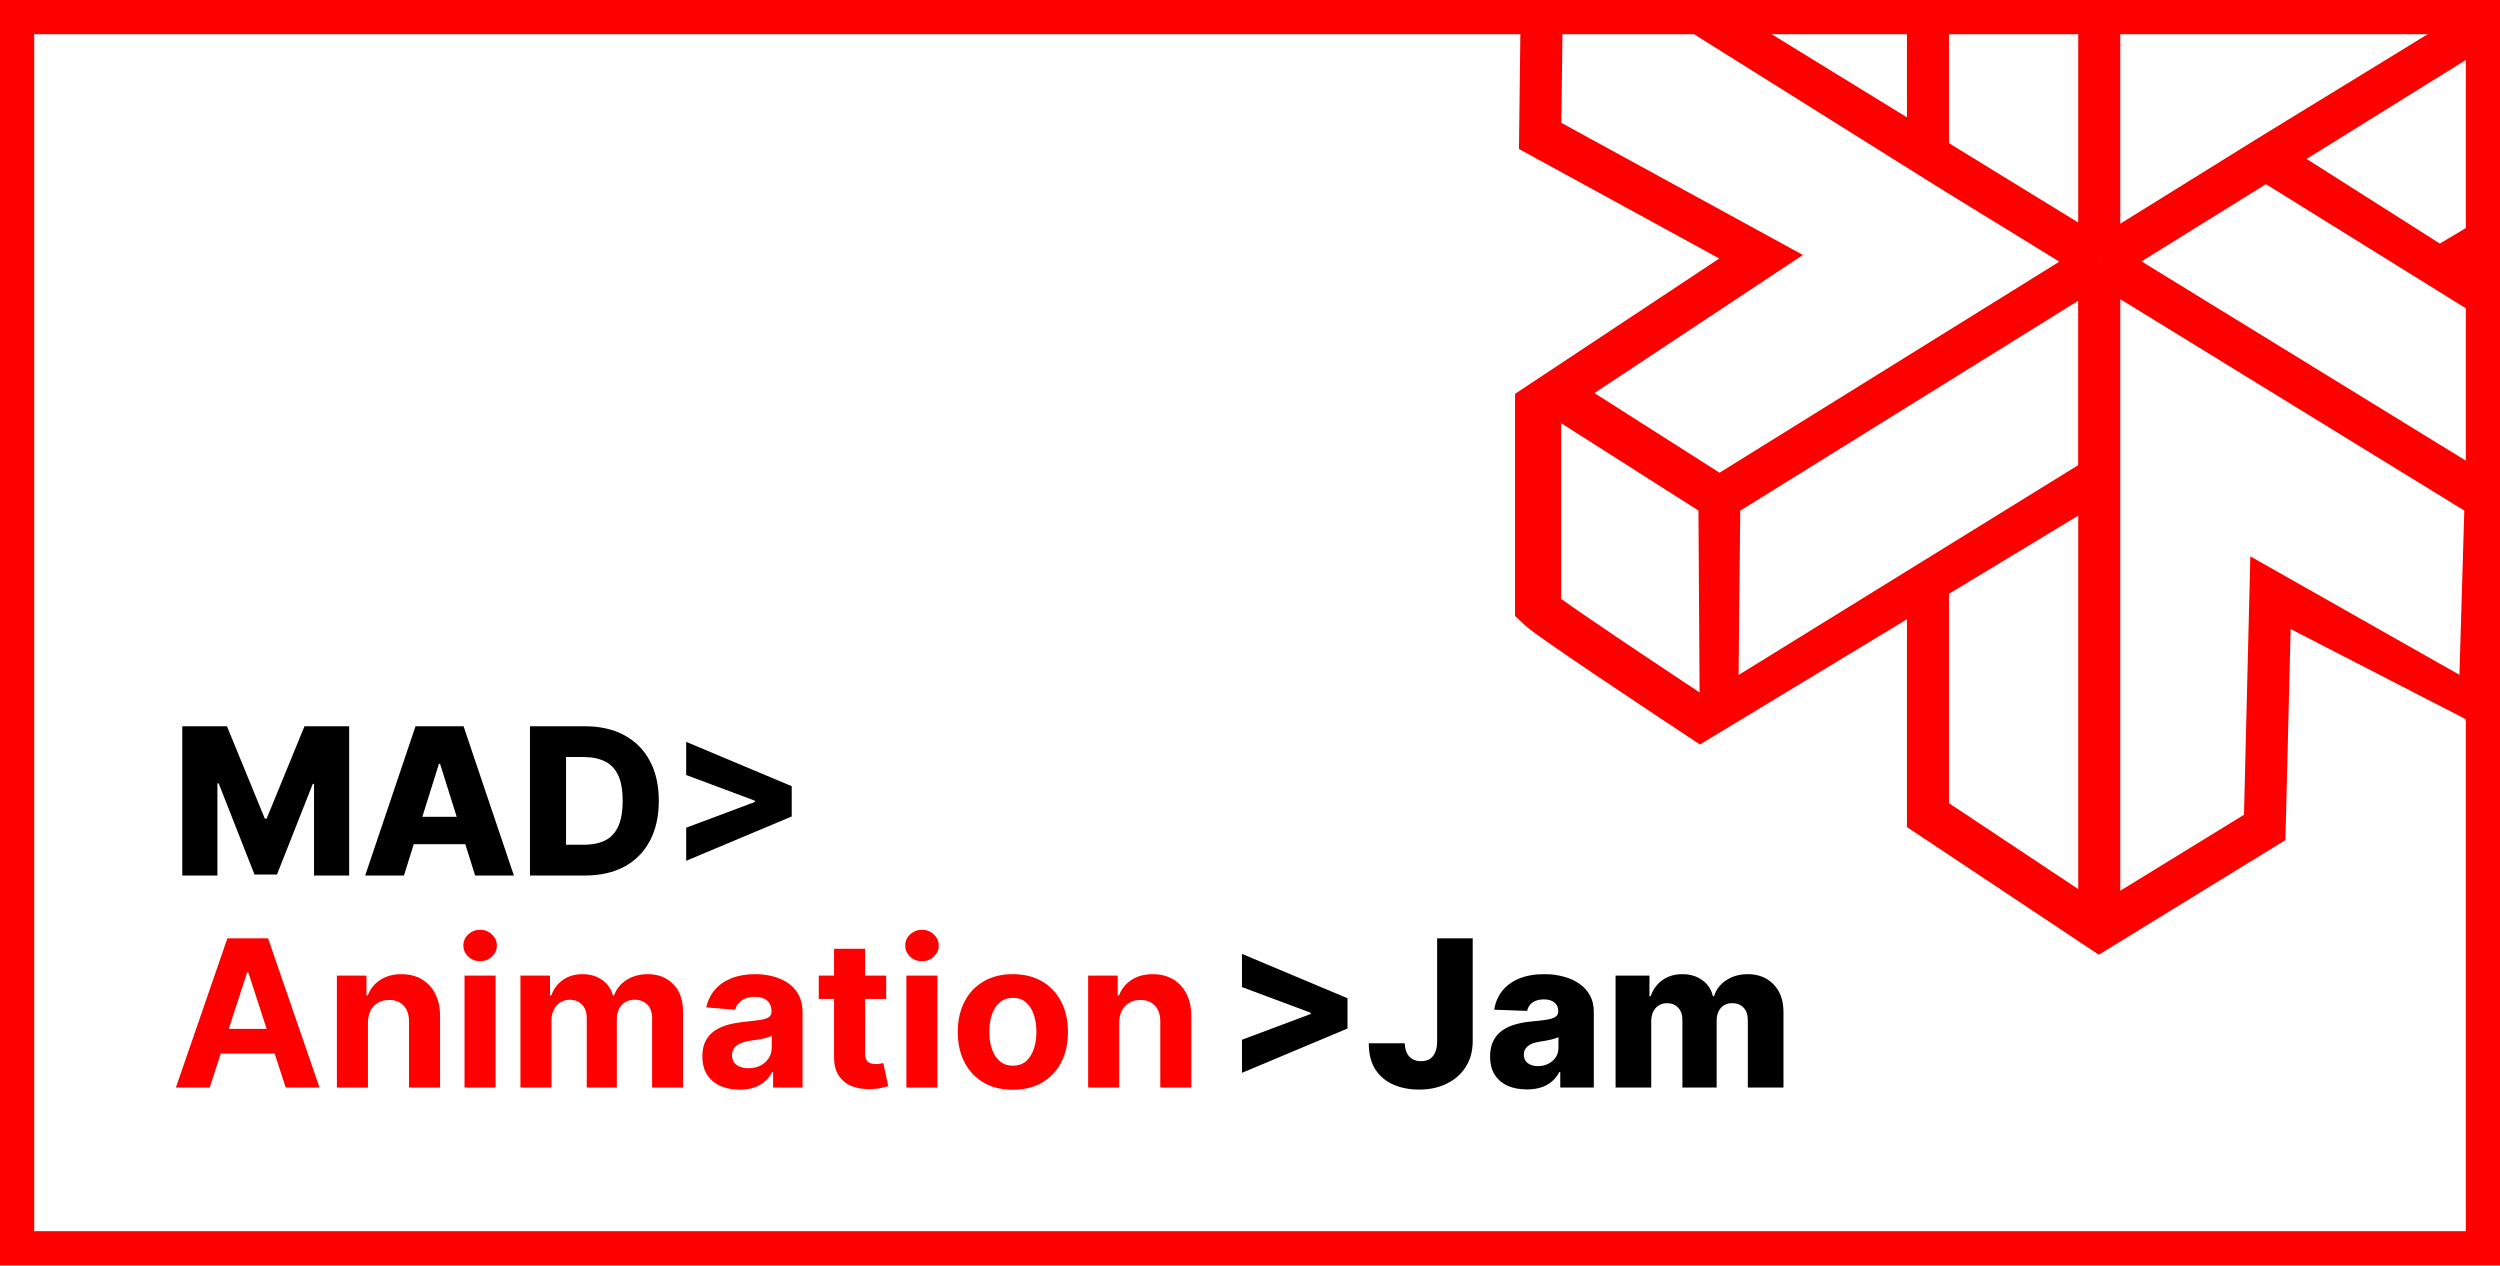
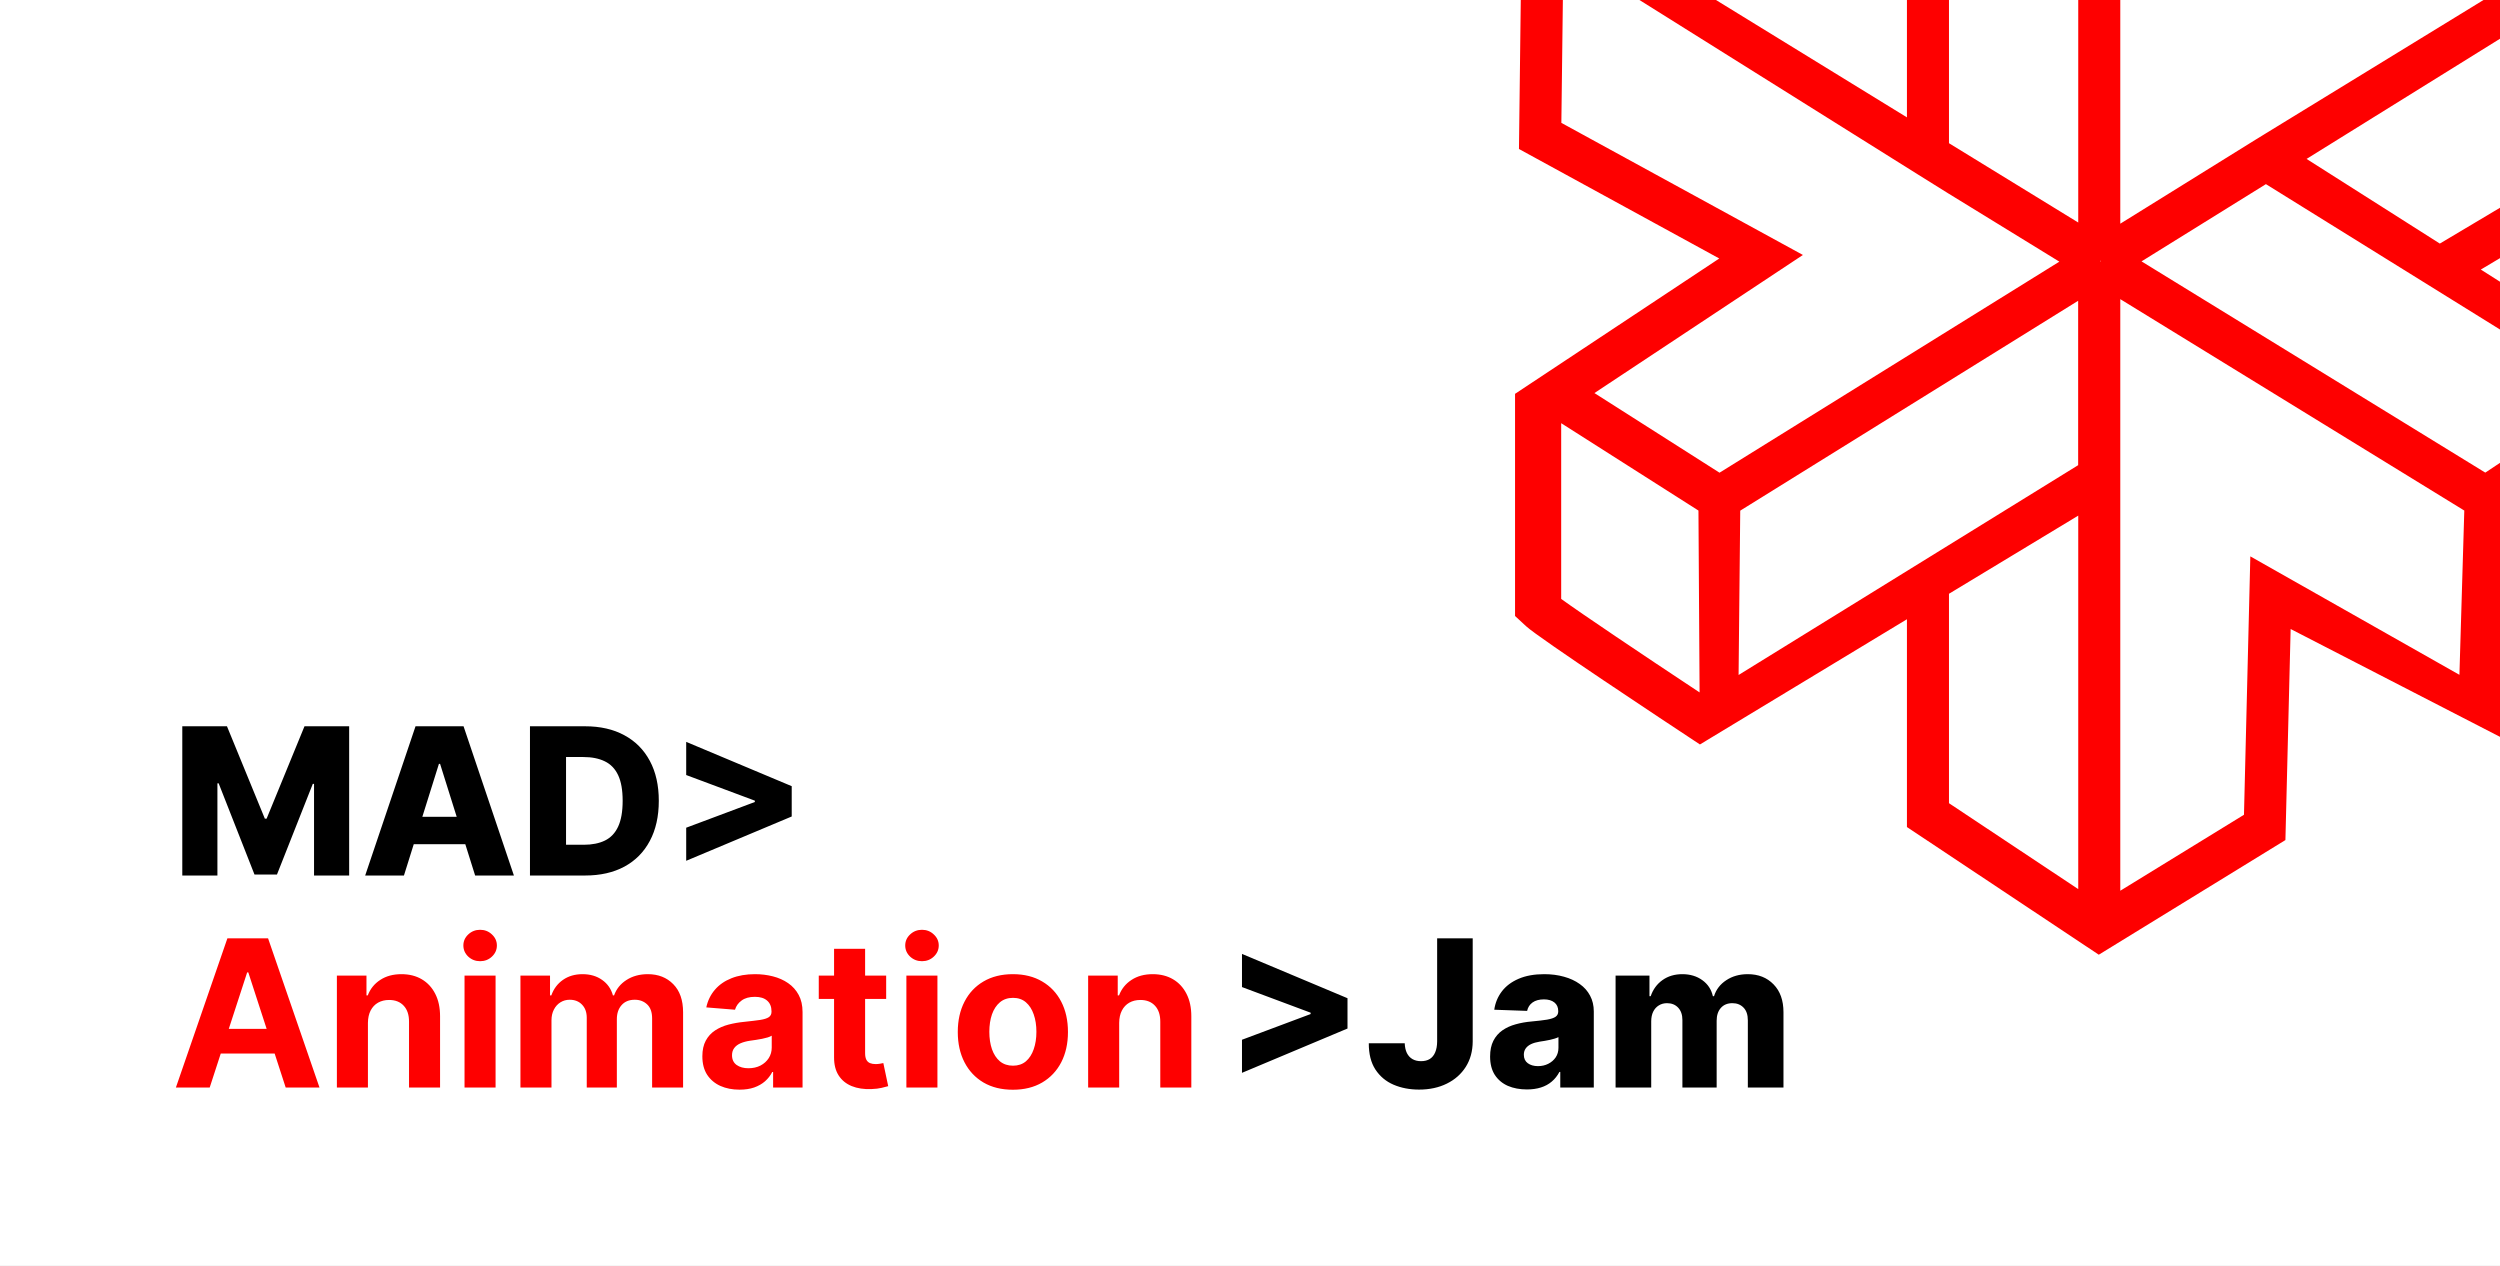
<svg xmlns="http://www.w3.org/2000/svg" width="731" height="370" viewBox="0 0 731 370" fill="none">
-   <g clip-path="url(#clip0_2706_66)">
+   <g clip-path="url(#clip0_2899_66)">
    <rect width="731" height="370" fill="white" />
    <path d="M725.37 78.831L777.191 47.949V-31.225L724.021 -60.231L664.793 -24.753L663.8 -91.853L613.761 -123L557.562 -85.54V-26.523L505.104 -60.364L445.342 -21.503H444.934L444.145 43.564L502.712 75.582L443 115.156V180.117L446.258 183.128C449.949 186.536 486.091 210.444 497.061 217.683L557.587 181.068V241.828L613.685 279.157L668.255 245.633L669.782 183.921L731.377 215.648L782.409 185.479V115.023L725.37 78.805V78.831ZM766.909 39.363L713.407 71.223L674.44 46.469L766.909 -10.989V39.363ZM656.114 -2.403L724.479 -45.57L764.72 -23.617L662.579 38.967L660.008 40.552L659.397 40.922L619.971 65.411V-49.347L654.358 -70.984L656.088 -2.377L656.114 -2.403ZM502.813 -45.385L557.587 -11.359V34.317L466.416 -21.715L502.813 -45.385ZM456.49 175.15V123.741L496.628 149.287L496.959 202.466C479.83 191.133 462.547 179.509 456.49 175.124V175.15ZM466.187 114.944L527.171 74.552L456.541 35.929L457.152 -13.921L560.667 50.934L569.728 56.587L569.906 56.693L602.155 76.507L502.788 138.218L466.187 114.918V114.944ZM607.678 259.977L569.881 234.854V173.618L607.678 150.767V259.977ZM607.678 135.999L508.362 197.367L508.846 149.314L607.652 87.945V135.999H607.678ZM607.678 65.068L569.881 41.873V-76.716L607.678 -49.559V65.041V65.068ZM578.229 -85.302L613.863 -108.048L651.914 -84.351L613.888 -60.443L578.229 -85.302ZM614.168 76.48L614.041 76.269H614.295L614.168 76.48ZM719.134 197.315L657.997 162.681L656.139 238.236L619.971 260.453V87.47L720.56 149.287L719.134 197.341V197.315ZM726.694 138.192L626.182 76.427L662.553 53.84L761.36 115.208L726.694 138.192ZM770.116 178.083L731.733 200.775L732.904 149.076L770.116 123.504V178.083Z" fill="#FE0000" />
    <path d="M61.314 318H51.428L66.492 274.364H78.381L93.423 318H83.537L72.606 284.335H72.266L61.314 318ZM60.696 300.848H84.048V308.05H60.696V300.848ZM107.582 299.08V318H98.505V285.273H107.156V291.047H107.539C108.263 289.143 109.478 287.638 111.183 286.53C112.887 285.408 114.954 284.847 117.383 284.847C119.656 284.847 121.637 285.344 123.327 286.338C125.018 287.332 126.332 288.753 127.269 290.599C128.207 292.432 128.675 294.619 128.675 297.162V318H119.599V298.781C119.613 296.778 119.102 295.216 118.065 294.094C117.028 292.957 115.6 292.389 113.782 292.389C112.56 292.389 111.481 292.652 110.543 293.178C109.62 293.703 108.896 294.47 108.37 295.479C107.859 296.473 107.596 297.673 107.582 299.08ZM135.829 318V285.273H144.906V318H135.829ZM140.389 281.054C139.039 281.054 137.882 280.607 136.916 279.712C135.964 278.803 135.488 277.716 135.488 276.452C135.488 275.202 135.964 274.129 136.916 273.234C137.882 272.325 139.039 271.871 140.389 271.871C141.738 271.871 142.889 272.325 143.841 273.234C144.806 274.129 145.289 275.202 145.289 276.452C145.289 277.716 144.806 278.803 143.841 279.712C142.889 280.607 141.738 281.054 140.389 281.054ZM152.177 318V285.273H160.827V291.047H161.211C161.893 289.129 163.029 287.616 164.62 286.509C166.211 285.401 168.114 284.847 170.33 284.847C172.575 284.847 174.485 285.408 176.062 286.53C177.638 287.638 178.69 289.143 179.215 291.047H179.556C180.224 289.172 181.431 287.673 183.178 286.551C184.94 285.415 187.021 284.847 189.421 284.847C192.475 284.847 194.954 285.82 196.857 287.766C198.775 289.697 199.734 292.439 199.734 295.99V318H190.678V297.78C190.678 295.962 190.195 294.598 189.229 293.689C188.263 292.78 187.056 292.325 185.607 292.325C183.96 292.325 182.674 292.851 181.751 293.902C180.827 294.939 180.366 296.31 180.366 298.014V318H171.566V297.588C171.566 295.983 171.104 294.705 170.181 293.753C169.272 292.801 168.072 292.325 166.58 292.325C165.572 292.325 164.663 292.581 163.853 293.092C163.058 293.589 162.425 294.293 161.957 295.202C161.488 296.097 161.254 297.148 161.254 298.355V318H152.177ZM216.236 318.618C214.148 318.618 212.287 318.256 210.653 317.531C209.02 316.793 207.727 315.706 206.776 314.271C205.838 312.822 205.369 311.018 205.369 308.859C205.369 307.041 205.703 305.514 206.371 304.278C207.038 303.043 207.947 302.048 209.098 301.295C210.249 300.543 211.555 299.974 213.018 299.591C214.496 299.207 216.044 298.938 217.663 298.781C219.567 298.582 221.101 298.398 222.266 298.227C223.43 298.043 224.276 297.773 224.801 297.418C225.327 297.062 225.589 296.537 225.589 295.841V295.713C225.589 294.364 225.163 293.32 224.311 292.581C223.473 291.842 222.28 291.473 220.732 291.473C219.098 291.473 217.798 291.835 216.832 292.56C215.866 293.27 215.227 294.165 214.915 295.244L206.52 294.562C206.946 292.574 207.784 290.855 209.034 289.406C210.284 287.943 211.896 286.821 213.871 286.04C215.859 285.244 218.161 284.847 220.774 284.847C222.592 284.847 224.332 285.06 225.994 285.486C227.67 285.912 229.155 286.572 230.447 287.467C231.754 288.362 232.784 289.513 233.537 290.919C234.29 292.311 234.666 293.98 234.666 295.926V318H226.058V313.462H225.803C225.277 314.484 224.574 315.386 223.693 316.168C222.812 316.935 221.754 317.538 220.518 317.979C219.283 318.405 217.855 318.618 216.236 318.618ZM218.835 312.354C220.17 312.354 221.349 312.091 222.372 311.565C223.395 311.026 224.197 310.301 224.78 309.392C225.362 308.483 225.653 307.453 225.653 306.303V302.83C225.369 303.014 224.979 303.185 224.482 303.341C223.999 303.483 223.452 303.618 222.841 303.746C222.23 303.859 221.619 303.966 221.009 304.065C220.398 304.151 219.844 304.229 219.347 304.3C218.281 304.456 217.351 304.705 216.555 305.045C215.76 305.386 215.142 305.848 214.702 306.43C214.261 306.999 214.041 307.709 214.041 308.561C214.041 309.797 214.489 310.741 215.384 311.395C216.293 312.034 217.443 312.354 218.835 312.354ZM259.116 285.273V292.091H239.407V285.273H259.116ZM243.881 277.432H252.958V307.943C252.958 308.781 253.086 309.435 253.342 309.903C253.597 310.358 253.952 310.678 254.407 310.862C254.876 311.047 255.415 311.139 256.026 311.139C256.452 311.139 256.879 311.104 257.305 311.033C257.731 310.947 258.058 310.884 258.285 310.841L259.712 317.595C259.258 317.737 258.619 317.901 257.795 318.085C256.971 318.284 255.969 318.405 254.79 318.447C252.603 318.533 250.685 318.241 249.038 317.574C247.404 316.906 246.133 315.869 245.224 314.463C244.315 313.057 243.867 311.281 243.881 309.136V277.432ZM265.028 318V285.273H274.105V318H265.028ZM269.588 281.054C268.239 281.054 267.081 280.607 266.115 279.712C265.163 278.803 264.688 277.716 264.688 276.452C264.688 275.202 265.163 274.129 266.115 273.234C267.081 272.325 268.239 271.871 269.588 271.871C270.938 271.871 272.088 272.325 273.04 273.234C274.006 274.129 274.489 275.202 274.489 276.452C274.489 277.716 274.006 278.803 273.04 279.712C272.088 280.607 270.938 281.054 269.588 281.054ZM296.163 318.639C292.853 318.639 289.991 317.936 287.576 316.53C285.176 315.109 283.322 313.135 282.015 310.607C280.708 308.064 280.055 305.116 280.055 301.764C280.055 298.384 280.708 295.429 282.015 292.901C283.322 290.358 285.176 288.384 287.576 286.977C289.991 285.557 292.853 284.847 296.163 284.847C299.473 284.847 302.328 285.557 304.728 286.977C307.143 288.384 309.004 290.358 310.311 292.901C311.618 295.429 312.271 298.384 312.271 301.764C312.271 305.116 311.618 308.064 310.311 310.607C309.004 313.135 307.143 315.109 304.728 316.53C302.328 317.936 299.473 318.639 296.163 318.639ZM296.206 311.608C297.711 311.608 298.968 311.182 299.977 310.33C300.985 309.463 301.745 308.284 302.257 306.793C302.782 305.301 303.045 303.604 303.045 301.7C303.045 299.797 302.782 298.099 302.257 296.608C301.745 295.116 300.985 293.937 299.977 293.071C298.968 292.205 297.711 291.771 296.206 291.771C294.686 291.771 293.407 292.205 292.37 293.071C291.348 293.937 290.574 295.116 290.048 296.608C289.537 298.099 289.281 299.797 289.281 301.7C289.281 303.604 289.537 305.301 290.048 306.793C290.574 308.284 291.348 309.463 292.37 310.33C293.407 311.182 294.686 311.608 296.206 311.608ZM327.25 299.08V318H318.173V285.273H326.824V291.047H327.207C327.931 289.143 329.146 287.638 330.85 286.53C332.555 285.408 334.622 284.847 337.051 284.847C339.324 284.847 341.305 285.344 342.995 286.338C344.686 287.332 346 288.753 346.937 290.599C347.875 292.432 348.343 294.619 348.343 297.162V318H339.267V298.781C339.281 296.778 338.77 295.216 337.733 294.094C336.696 292.957 335.268 292.389 333.45 292.389C332.228 292.389 331.149 292.652 330.211 293.178C329.288 293.703 328.564 294.47 328.038 295.479C327.527 296.473 327.264 297.673 327.25 299.08Z" fill="#FE0000" />
    <path d="M53.303 212.364H66.364L77.443 239.381H77.954L89.034 212.364H102.095V256H91.825V229.196H91.463L80.98 255.723H74.418L63.935 229.047H63.572V256H53.303V212.364ZM118.113 256H106.777L121.5 212.364H135.542L150.265 256H138.929L128.681 223.358H128.34L118.113 256ZM116.6 238.827H140.293V246.838H116.6V238.827ZM171.092 256H154.963V212.364H171.071C175.517 212.364 179.345 213.237 182.555 214.984C185.779 216.717 188.265 219.217 190.012 222.484C191.76 225.737 192.633 229.629 192.633 234.161C192.633 238.706 191.76 242.612 190.012 245.879C188.279 249.146 185.801 251.653 182.576 253.401C179.352 255.134 175.524 256 171.092 256ZM165.51 247.009H170.687C173.13 247.009 175.197 246.597 176.887 245.773C178.592 244.935 179.877 243.578 180.744 241.703C181.625 239.814 182.065 237.3 182.065 234.161C182.065 231.021 181.625 228.521 180.744 226.661C179.863 224.786 178.564 223.436 176.845 222.612C175.14 221.774 173.038 221.355 170.538 221.355H165.51V247.009ZM231.497 238.741L200.645 251.696V242.023L221.014 234.395L220.716 234.885V233.756L221.014 234.224L200.645 226.618V216.923L231.497 229.878V238.741Z" fill="black" />
    <path d="M394.009 300.741L363.156 313.696V304.023L383.526 296.395L383.227 296.885V295.756L383.526 296.224L363.156 288.618V278.923L394.009 291.878V300.741ZM420.221 274.364H430.619V304.534C430.605 307.361 429.93 309.832 428.595 311.949C427.26 314.051 425.413 315.685 423.055 316.849C420.711 318.014 417.998 318.597 414.916 318.597C412.189 318.597 409.71 318.121 407.48 317.169C405.264 316.217 403.495 314.74 402.174 312.737C400.868 310.734 400.221 308.17 400.235 305.045H410.74C410.782 306.168 410.995 307.126 411.379 307.922C411.777 308.703 412.324 309.293 413.02 309.69C413.716 310.088 414.547 310.287 415.512 310.287C416.521 310.287 417.373 310.074 418.069 309.648C418.765 309.207 419.291 308.561 419.646 307.709C420.015 306.857 420.207 305.798 420.221 304.534V274.364ZM446.466 318.554C444.378 318.554 442.524 318.206 440.905 317.51C439.3 316.8 438.028 315.734 437.091 314.314C436.168 312.879 435.706 311.082 435.706 308.923C435.706 307.105 436.026 305.571 436.665 304.321C437.304 303.071 438.185 302.055 439.307 301.274C440.429 300.493 441.722 299.903 443.185 299.506C444.648 299.094 446.21 298.817 447.872 298.675C449.733 298.504 451.232 298.327 452.368 298.142C453.504 297.943 454.328 297.666 454.839 297.311C455.365 296.942 455.628 296.423 455.628 295.756V295.649C455.628 294.555 455.251 293.71 454.499 293.114C453.746 292.517 452.73 292.219 451.452 292.219C450.074 292.219 448.966 292.517 448.128 293.114C447.29 293.71 446.757 294.534 446.53 295.585L436.92 295.244C437.205 293.256 437.936 291.48 439.115 289.918C440.308 288.341 441.942 287.105 444.016 286.21C446.104 285.301 448.611 284.847 451.537 284.847C453.625 284.847 455.55 285.095 457.311 285.592C459.072 286.075 460.607 286.786 461.913 287.723C463.22 288.646 464.229 289.783 464.939 291.132C465.663 292.482 466.026 294.023 466.026 295.756V318H456.224V313.44H455.969C455.386 314.548 454.641 315.486 453.732 316.253C452.837 317.02 451.778 317.595 450.557 317.979C449.349 318.362 447.986 318.554 446.466 318.554ZM449.683 311.736C450.805 311.736 451.814 311.509 452.709 311.054C453.618 310.599 454.342 309.974 454.882 309.179C455.422 308.369 455.692 307.432 455.692 306.366V303.256C455.393 303.412 455.031 303.554 454.605 303.682C454.193 303.81 453.739 303.93 453.241 304.044C452.744 304.158 452.233 304.257 451.707 304.342C451.182 304.428 450.678 304.506 450.195 304.577C449.214 304.733 448.376 304.974 447.68 305.301C446.999 305.628 446.473 306.054 446.104 306.58C445.749 307.091 445.571 307.702 445.571 308.412C445.571 309.491 445.955 310.315 446.722 310.884C447.503 311.452 448.49 311.736 449.683 311.736ZM472.396 318V285.273H482.304V291.281H482.666C483.348 289.293 484.499 287.723 486.118 286.572C487.737 285.422 489.669 284.847 491.913 284.847C494.186 284.847 496.132 285.429 497.751 286.594C499.371 287.759 500.401 289.321 500.841 291.281H501.182C501.793 289.335 502.986 287.78 504.761 286.615C506.537 285.436 508.632 284.847 511.047 284.847C514.143 284.847 516.658 285.841 518.589 287.83C520.521 289.804 521.487 292.517 521.487 295.969V318H511.068V298.355C511.068 296.722 510.649 295.479 509.811 294.626C508.973 293.76 507.886 293.327 506.551 293.327C505.116 293.327 503.987 293.795 503.163 294.733C502.354 295.656 501.949 296.899 501.949 298.462V318H491.935V298.249C491.935 296.729 491.523 295.528 490.699 294.648C489.875 293.767 488.788 293.327 487.439 293.327C486.53 293.327 485.727 293.547 485.031 293.987C484.335 294.413 483.788 295.024 483.391 295.82C483.007 296.615 482.815 297.553 482.815 298.632V318H472.396Z" fill="black" />
  </g>
-   <rect x="5" y="5" width="721" height="360" stroke="#FE0000" stroke-width="10" />
  <defs>
-     <clipPath id="clip0_2706_66">
+     <clipPath id="clip0_2899_66">
      <rect width="731" height="370" fill="white" />
    </clipPath>
  </defs>
</svg>
